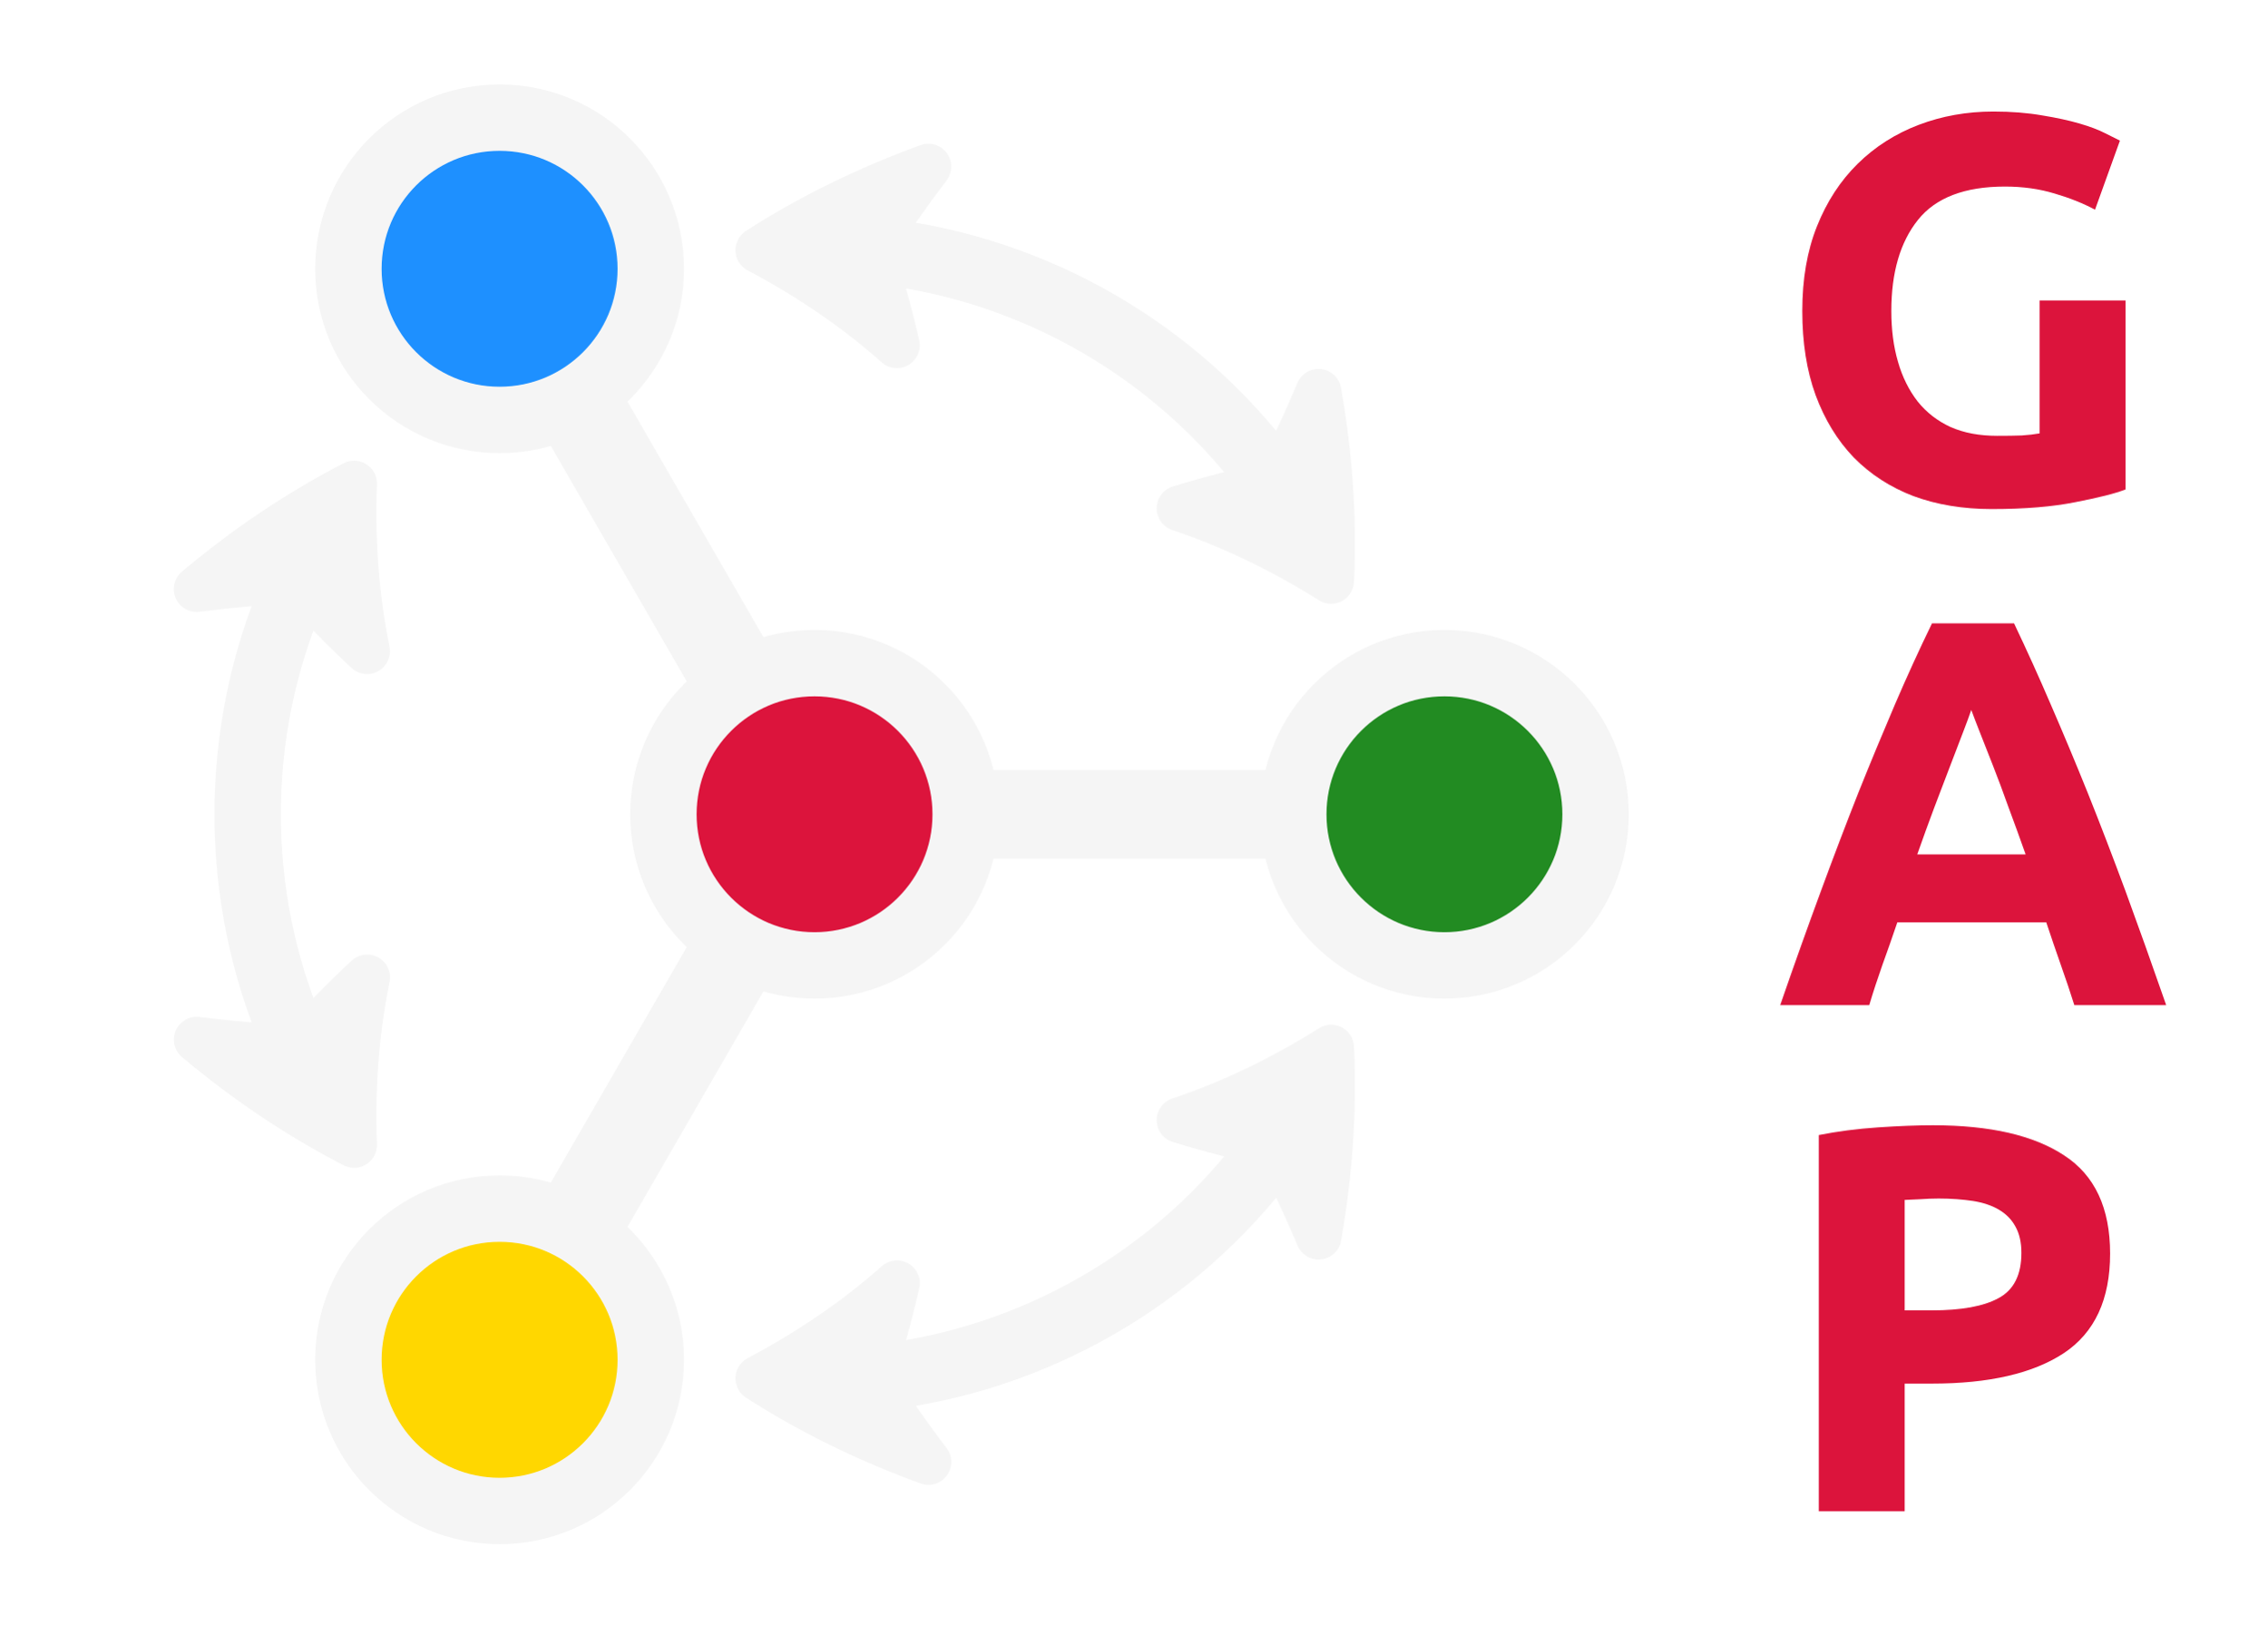
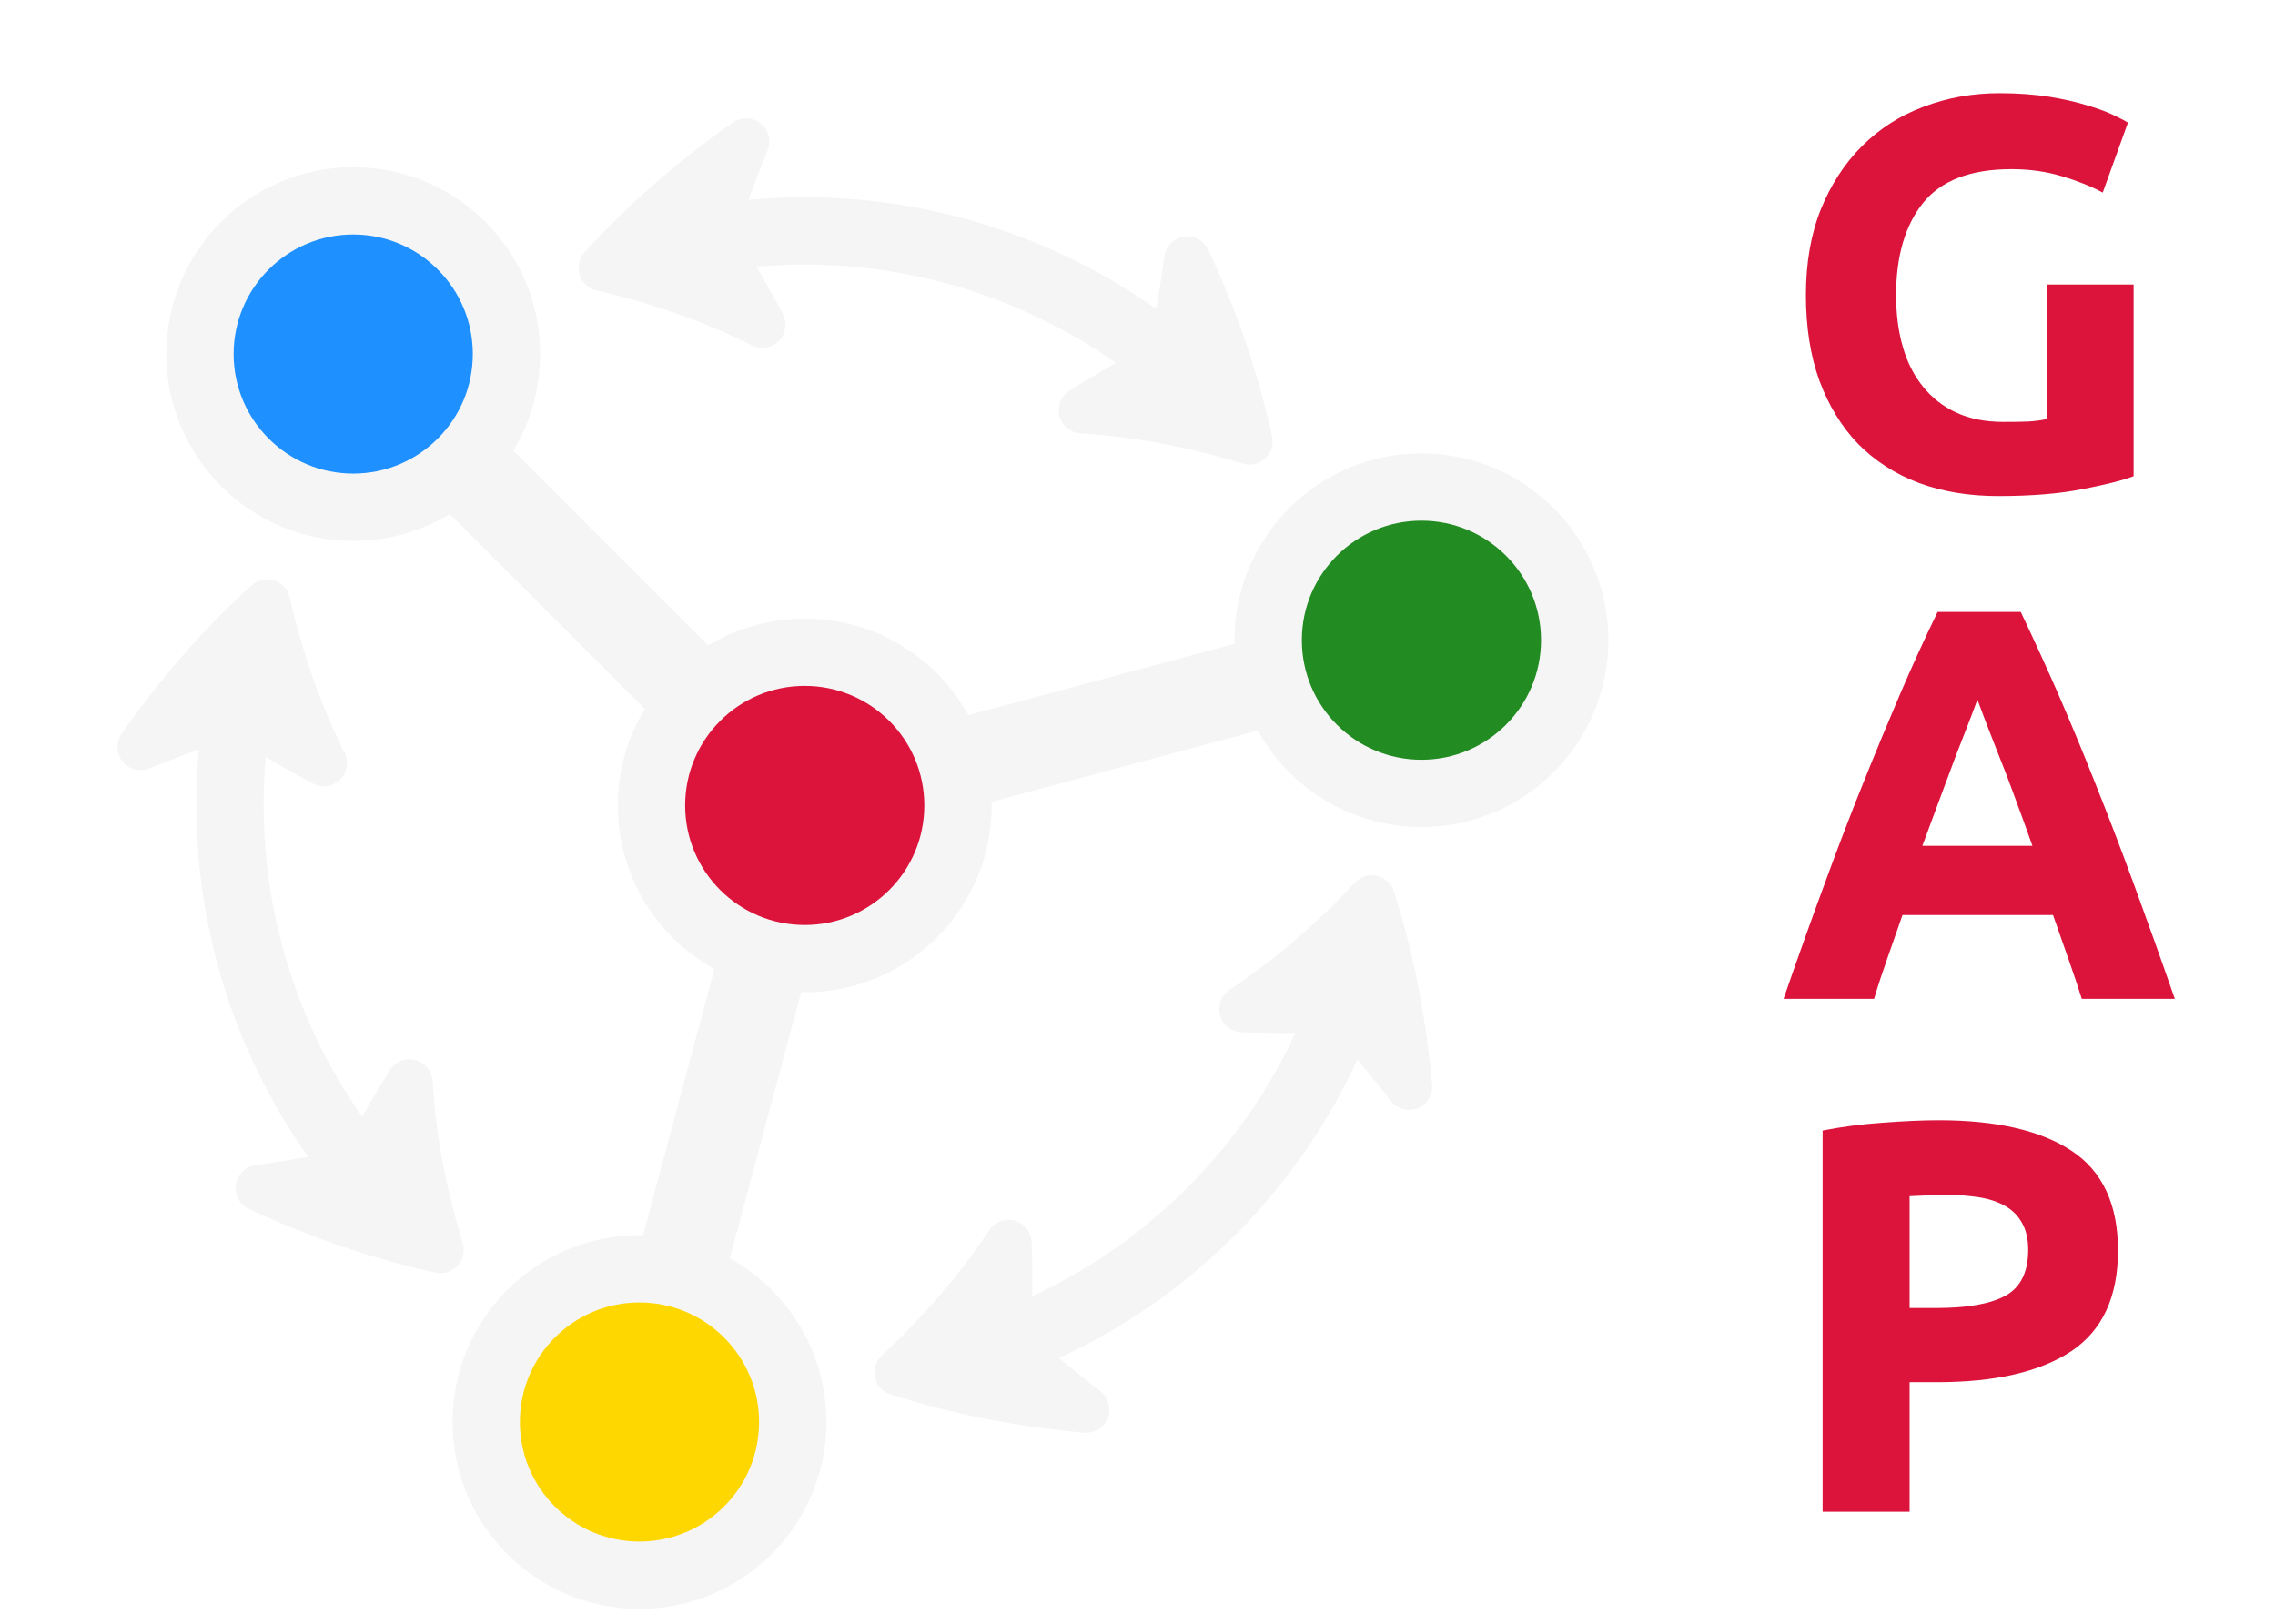
- <svg xmlns="http://www.w3.org/2000/svg" xmlns:xlink="http://www.w3.org/1999/xlink" width="101.041pt" height="73.288pt" viewBox="0 0 101.041 73.288">
+ <svg xmlns="http://www.w3.org/2000/svg" xmlns:xlink="http://www.w3.org/1999/xlink" width="100.122pt" height="71.451pt" viewBox="0 0 100.122 71.451">
  <defs>
    <g>
      <g id="glyph-0-0">
-         <path d="M 10.266 -14.062 C 8.473 -14.062 7.18 -13.566 6.391 -12.578 C 5.598 -11.586 5.203 -10.234 5.203 -8.516 C 5.203 -7.68 5.301 -6.926 5.5 -6.25 C 5.695 -5.57 5.988 -4.984 6.375 -4.484 C 6.77 -3.992 7.258 -3.613 7.844 -3.344 C 8.438 -3.082 9.129 -2.953 9.922 -2.953 C 10.348 -2.953 10.711 -2.957 11.016 -2.969 C 11.316 -2.988 11.582 -3.02 11.812 -3.062 L 11.812 -8.984 L 15.641 -8.984 L 15.641 -0.562 C 15.18 -0.383 14.441 -0.195 13.422 0 C 12.41 0.207 11.16 0.312 9.672 0.312 C 8.391 0.312 7.227 0.117 6.188 -0.266 C 5.156 -0.66 4.27 -1.234 3.531 -1.984 C 2.801 -2.742 2.234 -3.672 1.828 -4.766 C 1.43 -5.859 1.234 -7.109 1.234 -8.516 C 1.234 -9.941 1.453 -11.203 1.891 -12.297 C 2.328 -13.391 2.93 -14.316 3.703 -15.078 C 4.473 -15.836 5.379 -16.414 6.422 -16.812 C 7.461 -17.207 8.57 -17.406 9.75 -17.406 C 10.551 -17.406 11.273 -17.348 11.922 -17.234 C 12.566 -17.129 13.117 -17.008 13.578 -16.875 C 14.047 -16.738 14.43 -16.594 14.734 -16.438 C 15.035 -16.289 15.254 -16.18 15.391 -16.109 L 14.281 -13.031 C 13.758 -13.312 13.16 -13.551 12.484 -13.75 C 11.805 -13.957 11.066 -14.062 10.266 -14.062 Z M 10.266 -14.062 " />
+         <path d="M 10.281 -14.078 C 8.488 -14.078 7.191 -13.582 6.391 -12.594 C 5.598 -11.602 5.203 -10.25 5.203 -8.531 C 5.203 -7.695 5.301 -6.938 5.5 -6.25 C 5.695 -5.57 5.992 -4.988 6.391 -4.5 C 6.785 -4.008 7.273 -3.629 7.859 -3.359 C 8.453 -3.086 9.141 -2.953 9.922 -2.953 C 10.348 -2.953 10.711 -2.957 11.016 -2.969 C 11.328 -2.988 11.598 -3.023 11.828 -3.078 L 11.828 -9 L 15.656 -9 L 15.656 -0.562 C 15.195 -0.383 14.457 -0.195 13.438 0 C 12.426 0.207 11.176 0.312 9.688 0.312 C 8.406 0.312 7.242 0.117 6.203 -0.266 C 5.16 -0.66 4.27 -1.234 3.531 -1.984 C 2.801 -2.742 2.234 -3.672 1.828 -4.766 C 1.43 -5.867 1.234 -7.125 1.234 -8.531 C 1.234 -9.957 1.453 -11.219 1.891 -12.312 C 2.336 -13.406 2.941 -14.332 3.703 -15.094 C 4.473 -15.863 5.379 -16.441 6.422 -16.828 C 7.461 -17.223 8.57 -17.422 9.75 -17.422 C 10.562 -17.422 11.289 -17.367 11.938 -17.266 C 12.582 -17.16 13.133 -17.035 13.594 -16.891 C 14.062 -16.754 14.445 -16.613 14.75 -16.469 C 15.062 -16.32 15.281 -16.207 15.406 -16.125 L 14.297 -13.047 C 13.773 -13.328 13.176 -13.566 12.5 -13.766 C 11.82 -13.973 11.082 -14.078 10.281 -14.078 Z M 10.281 -14.078 " />
      </g>
      <g id="glyph-0-1">
-         <path d="M 13.359 0 C 13.172 -0.594 12.969 -1.195 12.75 -1.812 C 12.531 -2.438 12.316 -3.062 12.109 -3.688 L 5.469 -3.688 C 5.258 -3.062 5.039 -2.438 4.812 -1.812 C 4.594 -1.195 4.395 -0.594 4.219 0 L 0.25 0 C 0.883 -1.832 1.488 -3.523 2.062 -5.078 C 2.633 -6.629 3.191 -8.094 3.734 -9.469 C 4.285 -10.844 4.828 -12.148 5.359 -13.391 C 5.891 -14.629 6.441 -15.836 7.016 -17.016 L 10.672 -17.016 C 11.234 -15.836 11.781 -14.629 12.312 -13.391 C 12.852 -12.148 13.398 -10.844 13.953 -9.469 C 14.504 -8.094 15.066 -6.629 15.641 -5.078 C 16.211 -3.523 16.816 -1.832 17.453 0 Z M 8.766 -13.156 C 8.68 -12.906 8.555 -12.566 8.391 -12.141 C 8.234 -11.723 8.047 -11.234 7.828 -10.672 C 7.617 -10.117 7.383 -9.504 7.125 -8.828 C 6.875 -8.16 6.617 -7.457 6.359 -6.719 L 11.188 -6.719 C 10.926 -7.457 10.672 -8.16 10.422 -8.828 C 10.18 -9.504 9.953 -10.117 9.734 -10.672 C 9.516 -11.234 9.32 -11.723 9.156 -12.141 C 8.988 -12.566 8.859 -12.906 8.766 -13.156 Z M 8.766 -13.156 " />
+         <path d="M 13.375 0 C 13.188 -0.594 12.984 -1.195 12.766 -1.812 C 12.547 -2.438 12.328 -3.062 12.109 -3.688 L 5.484 -3.688 C 5.266 -3.062 5.047 -2.438 4.828 -1.812 C 4.609 -1.195 4.41 -0.594 4.234 0 L 0.25 0 C 0.883 -1.832 1.488 -3.523 2.062 -5.078 C 2.633 -6.641 3.195 -8.109 3.75 -9.484 C 4.301 -10.859 4.844 -12.164 5.375 -13.406 C 5.906 -14.645 6.457 -15.852 7.031 -17.031 L 10.688 -17.031 C 11.25 -15.852 11.801 -14.645 12.344 -13.406 C 12.883 -12.164 13.426 -10.859 13.969 -9.484 C 14.52 -8.109 15.082 -6.641 15.656 -5.078 C 16.227 -3.523 16.832 -1.832 17.469 0 Z M 8.781 -13.172 C 8.695 -12.93 8.57 -12.598 8.406 -12.172 C 8.238 -11.742 8.047 -11.25 7.828 -10.688 C 7.617 -10.133 7.391 -9.52 7.141 -8.844 C 6.891 -8.176 6.629 -7.473 6.359 -6.734 L 11.203 -6.734 C 10.941 -7.473 10.688 -8.176 10.438 -8.844 C 10.195 -9.52 9.961 -10.133 9.734 -10.688 C 9.516 -11.25 9.32 -11.742 9.156 -12.172 C 9 -12.598 8.875 -12.93 8.781 -13.172 Z M 8.781 -13.172 " />
      </g>
      <g id="glyph-0-2">
-         <path d="M 7.062 -17.203 C 9.602 -17.203 11.551 -16.754 12.906 -15.859 C 14.27 -14.973 14.953 -13.516 14.953 -11.484 C 14.953 -9.441 14.266 -7.961 12.891 -7.047 C 11.516 -6.141 9.551 -5.688 7 -5.688 L 5.797 -5.688 L 5.797 0 L 1.969 0 L 1.969 -16.766 C 2.801 -16.93 3.68 -17.047 4.609 -17.109 C 5.547 -17.172 6.363 -17.203 7.062 -17.203 Z M 7.312 -13.938 C 7.031 -13.938 6.754 -13.926 6.484 -13.906 C 6.223 -13.895 5.992 -13.883 5.797 -13.875 L 5.797 -8.953 L 7 -8.953 C 8.32 -8.953 9.316 -9.133 9.984 -9.5 C 10.66 -9.863 11 -10.535 11 -11.516 C 11 -11.984 10.91 -12.375 10.734 -12.688 C 10.566 -13 10.32 -13.25 10 -13.438 C 9.688 -13.625 9.301 -13.754 8.844 -13.828 C 8.383 -13.898 7.875 -13.938 7.312 -13.938 Z M 7.312 -13.938 " />
+         <path d="M 7.078 -17.234 C 9.617 -17.234 11.566 -16.785 12.922 -15.891 C 14.285 -14.992 14.969 -13.531 14.969 -11.5 C 14.969 -9.457 14.281 -7.977 12.906 -7.062 C 11.531 -6.156 9.562 -5.703 7 -5.703 L 5.797 -5.703 L 5.797 0 L 1.969 0 L 1.969 -16.781 C 2.801 -16.945 3.68 -17.062 4.609 -17.125 C 5.547 -17.195 6.367 -17.234 7.078 -17.234 Z M 7.328 -13.953 C 7.047 -13.953 6.77 -13.941 6.5 -13.922 C 6.227 -13.91 5.992 -13.898 5.797 -13.891 L 5.797 -8.969 L 7 -8.969 C 8.332 -8.969 9.332 -9.145 10 -9.5 C 10.676 -9.863 11.016 -10.539 11.016 -11.531 C 11.016 -12 10.926 -12.391 10.75 -12.703 C 10.582 -13.016 10.336 -13.266 10.016 -13.453 C 9.691 -13.641 9.301 -13.77 8.844 -13.844 C 8.383 -13.914 7.879 -13.953 7.328 -13.953 Z M 7.328 -13.953 " />
      </g>
    </g>
    <clipPath id="clip-0">
-       <path clip-rule="nonzero" d="M 0.012 0 L 90 0 L 90 72.582 L 0.012 72.582 Z M 0.012 0 " />
+       <path clip-rule="nonzero" d="M 0 0.039 L 99.25 0.039 L 99.25 70.867 L 0 70.867 Z M 0 0.039 " />
    </clipPath>
    <clipPath id="clip-1">
-       <path clip-rule="nonzero" d="M 0.012 0 L 85 0 L 85 72.582 L 0.012 72.582 Z M 0.012 0 " />
+       <path clip-rule="nonzero" d="M 0 0.039 L 88 0.039 L 88 70.867 L 0 70.867 Z M 0 0.039 " />
    </clipPath>
    <clipPath id="clip-2">
-       <path clip-rule="nonzero" d="M 15 0 L 100.078 0 L 100.078 72.582 L 15 72.582 Z M 15 0 " />
+       <path clip-rule="nonzero" d="M 0 0.039 L 90 0.039 L 90 70.867 L 0 70.867 Z M 0 0.039 " />
    </clipPath>
    <clipPath id="clip-3">
-       <path clip-rule="nonzero" d="M 0.012 0 L 71 0 L 71 61 L 0.012 61 Z M 0.012 0 " />
+       <path clip-rule="nonzero" d="M 0 0.039 L 85 0.039 L 85 70.867 L 0 70.867 Z M 0 0.039 " />
    </clipPath>
    <clipPath id="clip-4">
-       <path clip-rule="nonzero" d="M 0.012 12 L 71 12 L 71 72.582 L 0.012 72.582 Z M 0.012 12 " />
+       <path clip-rule="nonzero" d="M 13 0.039 L 99.25 0.039 L 99.25 70.867 L 13 70.867 Z M 13 0.039 " />
    </clipPath>
    <clipPath id="clip-5">
-       <path clip-rule="nonzero" d="M 0.012 0 L 99 0 L 99 64 L 0.012 64 Z M 0.012 0 " />
+       <path clip-rule="nonzero" d="M 0 0.039 L 65 0.039 L 65 65 L 0 65 Z M 0 0.039 " />
    </clipPath>
    <clipPath id="clip-6">
-       <path clip-rule="nonzero" d="M 0.012 0 L 55 0 L 55 72.582 L 0.012 72.582 Z M 0.012 0 " />
+       <path clip-rule="nonzero" d="M 0 13 L 77 13 L 77 70.867 L 0 70.867 Z M 0 13 " />
    </clipPath>
    <clipPath id="clip-7">
-       <path clip-rule="nonzero" d="M 0.012 9 L 99 9 L 99 72.582 L 0.012 72.582 Z M 0.012 9 " />
+       <path clip-rule="nonzero" d="M 0 0.039 L 93 0.039 L 93 58 L 0 58 Z M 0 0.039 " />
+     </clipPath>
+     <clipPath id="clip-8">
+       <path clip-rule="nonzero" d="M 0 0.039 L 58 0.039 L 58 70.867 L 0 70.867 Z M 0 0.039 " />
+     </clipPath>
+     <clipPath id="clip-9">
+       <path clip-rule="nonzero" d="M 2 2 L 99.25 2 L 99.25 70.867 L 2 70.867 Z M 2 2 " />
    </clipPath>
  </defs>
-   <path fill="none" stroke-width="3.985" stroke-linecap="butt" stroke-linejoin="miter" stroke="rgb(95.999%, 95.999%, 95.999%)" stroke-opacity="1" stroke-miterlimit="10" d="M 5.67 -0.002 L 22.677 -0.002 " transform="matrix(0.990378, 0, 0, -0.990378, 36.30263, 36.29142)" />
  <g clip-path="url(#clip-0)">
-     <path fill="none" stroke-width="3.985" stroke-linecap="butt" stroke-linejoin="miter" stroke="rgb(95.999%, 95.999%, 95.999%)" stroke-opacity="1" stroke-miterlimit="10" d="M -2.834 4.909 L -11.337 19.641 " transform="matrix(0.990378, 0, 0, -0.990378, 36.30263, 36.29142)" />
-     <path fill="none" stroke-width="3.985" stroke-linecap="butt" stroke-linejoin="miter" stroke="rgb(95.999%, 95.999%, 95.999%)" stroke-opacity="1" stroke-miterlimit="10" d="M -2.834 -4.908 L -11.337 -19.64 " transform="matrix(0.990378, 0, 0, -0.990378, 36.30263, 36.29142)" />
+     <path fill="none" stroke-width="3.985" stroke-linecap="butt" stroke-linejoin="miter" stroke="rgb(95.999%, 95.999%, 95.999%)" stroke-opacity="1" stroke-miterlimit="10" d="M 5.477 1.467 L 21.905 5.868 " transform="matrix(0.991307, 0, 0, -0.991307, 35.41444, 35.45388)" />
  </g>
-   <path fill-rule="nonzero" fill="rgb(86.4%, 7.999%, 23.499%)" fill-opacity="1" d="M 43.039 36.293 C 43.039 32.57 40.023 29.555 36.301 29.555 C 32.582 29.555 29.566 32.57 29.566 36.293 C 29.566 40.012 32.582 43.027 36.301 43.027 C 40.023 43.027 43.039 40.012 43.039 36.293 Z M 43.039 36.293 " />
  <g clip-path="url(#clip-1)">
-     <path fill="none" stroke-width="2.989" stroke-linecap="butt" stroke-linejoin="miter" stroke="rgb(95.999%, 95.999%, 95.999%)" stroke-opacity="1" stroke-miterlimit="10" d="M 6.802 -0.002 C 6.802 3.757 3.757 6.802 -0.002 6.802 C -3.757 6.802 -6.802 3.757 -6.802 -0.002 C -6.802 -3.756 -3.757 -6.801 -0.002 -6.801 C 3.757 -6.801 6.802 -3.756 6.802 -0.002 Z M 6.802 -0.002 " transform="matrix(0.990378, 0, 0, -0.990378, 36.30263, 36.29142)" />
+     <path fill="none" stroke-width="3.985" stroke-linecap="butt" stroke-linejoin="miter" stroke="rgb(95.999%, 95.999%, 95.999%)" stroke-opacity="1" stroke-miterlimit="10" d="M -4.008 4.008 L -16.034 16.035 " transform="matrix(0.991307, 0, 0, -0.991307, 35.41444, 35.45388)" />
  </g>
-   <path fill-rule="nonzero" fill="rgb(13.199%, 54.5%, 13.199%)" fill-opacity="1" d="M 71.113 36.293 C 71.113 32.57 68.098 29.555 64.375 29.555 C 60.656 29.555 57.641 32.57 57.641 36.293 C 57.641 40.012 60.656 43.027 64.375 43.027 C 68.098 43.027 71.113 40.012 71.113 36.293 Z M 71.113 36.293 " />
  <g clip-path="url(#clip-2)">
-     <path fill="none" stroke-width="2.989" stroke-linecap="butt" stroke-linejoin="miter" stroke="rgb(95.999%, 95.999%, 95.999%)" stroke-opacity="1" stroke-miterlimit="10" d="M 35.149 -0.002 C 35.149 3.757 32.104 6.802 28.345 6.802 C 24.59 6.802 21.545 3.757 21.545 -0.002 C 21.545 -3.756 24.59 -6.801 28.345 -6.801 C 32.104 -6.801 35.149 -3.756 35.149 -0.002 Z M 35.149 -0.002 " transform="matrix(0.990378, 0, 0, -0.990378, 36.30263, 36.29142)" />
+     <path fill="none" stroke-width="3.985" stroke-linecap="butt" stroke-linejoin="miter" stroke="rgb(95.999%, 95.999%, 95.999%)" stroke-opacity="1" stroke-miterlimit="10" d="M -1.466 -5.477 L -5.868 -21.905 " transform="matrix(0.991307, 0, 0, -0.991307, 35.41444, 35.45388)" />
  </g>
-   <path fill-rule="nonzero" fill="rgb(11.6%, 56.499%, 100%)" fill-opacity="1" d="M 29.004 11.98 C 29.004 8.258 25.988 5.242 22.266 5.242 C 18.543 5.242 15.527 8.258 15.527 11.98 C 15.527 15.699 18.543 18.715 22.266 18.715 C 25.988 18.715 29.004 15.699 29.004 11.98 Z M 29.004 11.98 " />
+   <path fill-rule="nonzero" fill="rgb(86.4%, 7.999%, 23.499%)" fill-opacity="1" d="M 42.16 35.453 C 42.16 31.73 39.141 28.711 35.414 28.711 C 31.691 28.711 28.672 31.73 28.672 35.453 C 28.672 39.18 31.691 42.199 35.414 42.199 C 39.141 42.199 42.16 39.18 42.16 35.453 Z M 42.16 35.453 " />
  <g clip-path="url(#clip-3)">
-     <path fill="none" stroke-width="2.989" stroke-linecap="butt" stroke-linejoin="miter" stroke="rgb(95.999%, 95.999%, 95.999%)" stroke-opacity="1" stroke-miterlimit="10" d="M -7.37 24.547 C -7.37 28.306 -10.415 31.351 -14.173 31.351 C -17.932 31.351 -20.977 28.306 -20.977 24.547 C -20.977 20.792 -17.932 17.747 -14.173 17.747 C -10.415 17.747 -7.37 20.792 -7.37 24.547 Z M -7.37 24.547 " transform="matrix(0.990378, 0, 0, -0.990378, 36.30263, 36.29142)" />
+     <path fill="none" stroke-width="2.989" stroke-linecap="butt" stroke-linejoin="miter" stroke="rgb(95.999%, 95.999%, 95.999%)" stroke-opacity="1" stroke-miterlimit="10" d="M 6.805 0.001 C 6.805 3.756 3.759 6.802 -0 6.802 C -3.756 6.802 -6.802 3.756 -6.802 0.001 C -6.802 -3.758 -3.756 -6.804 -0 -6.804 C 3.759 -6.804 6.805 -3.758 6.805 0.001 Z M 6.805 0.001 " transform="matrix(0.991307, 0, 0, -0.991307, 35.41444, 35.45388)" />
  </g>
-   <path fill-rule="nonzero" fill="rgb(100%, 84.399%, 0%)" fill-opacity="1" d="M 29.004 60.605 C 29.004 56.883 25.988 53.867 22.266 53.867 C 18.543 53.867 15.527 56.883 15.527 60.605 C 15.527 64.324 18.543 67.344 22.266 67.344 C 25.988 67.344 29.004 64.324 29.004 60.605 Z M 29.004 60.605 " />
+   <path fill-rule="nonzero" fill="rgb(13.199%, 54.5%, 13.199%)" fill-opacity="1" d="M 69.301 28.18 C 69.301 24.457 66.281 21.438 62.559 21.438 C 58.832 21.438 55.812 24.457 55.812 28.18 C 55.812 31.906 58.832 34.926 62.559 34.926 C 66.281 34.926 69.301 31.906 69.301 28.18 Z M 69.301 28.18 " />
  <g clip-path="url(#clip-4)">
-     <path fill="none" stroke-width="2.989" stroke-linecap="butt" stroke-linejoin="miter" stroke="rgb(95.999%, 95.999%, 95.999%)" stroke-opacity="1" stroke-miterlimit="10" d="M -7.37 -24.55 C -7.37 -20.791 -10.415 -17.747 -14.173 -17.747 C -17.932 -17.747 -20.977 -20.791 -20.977 -24.55 C -20.977 -28.305 -17.932 -31.354 -14.173 -31.354 C -10.415 -31.354 -7.37 -28.305 -7.37 -24.55 Z M -7.37 -24.55 " transform="matrix(0.990378, 0, 0, -0.990378, 36.30263, 36.29142)" />
+     <path fill="none" stroke-width="2.989" stroke-linecap="butt" stroke-linejoin="miter" stroke="rgb(95.999%, 95.999%, 95.999%)" stroke-opacity="1" stroke-miterlimit="10" d="M 34.184 7.338 C 34.184 11.093 31.137 14.139 27.382 14.139 C 23.623 14.139 20.577 11.093 20.577 7.338 C 20.577 3.579 23.623 0.533 27.382 0.533 C 31.137 0.533 34.184 3.579 34.184 7.338 Z M 34.184 7.338 " transform="matrix(0.991307, 0, 0, -0.991307, 35.41444, 35.45388)" />
  </g>
+   <path fill-rule="nonzero" fill="rgb(11.6%, 56.499%, 100%)" fill-opacity="1" d="M 22.289 15.582 C 22.289 11.859 19.27 8.84 15.543 8.84 C 11.82 8.84 8.801 11.859 8.801 15.582 C 8.801 19.309 11.82 22.328 15.543 22.328 C 19.27 22.328 22.289 19.309 22.289 15.582 Z M 22.289 15.582 " />
  <g clip-path="url(#clip-5)">
-     <path fill="none" stroke-width="2.989" stroke-linecap="butt" stroke-linejoin="miter" stroke="rgb(95.999%, 95.999%, 95.999%)" stroke-opacity="1" stroke-miterlimit="10" d="M 20.429 15.282 C 16.252 20.867 9.945 24.512 3.019 25.336 " transform="matrix(0.990378, 0, 0, -0.990378, 36.30263, 36.29142)" />
+     <path fill="none" stroke-width="2.989" stroke-linecap="butt" stroke-linejoin="miter" stroke="rgb(95.999%, 95.999%, 95.999%)" stroke-opacity="1" stroke-miterlimit="10" d="M -13.24 20.046 C -13.24 23.801 -16.286 26.847 -20.046 26.847 C -23.801 26.847 -26.847 23.801 -26.847 20.046 C -26.847 16.287 -23.801 13.241 -20.046 13.241 C -16.286 13.241 -13.24 16.287 -13.24 20.046 Z M -13.24 20.046 " transform="matrix(0.991307, 0, 0, -0.991307, 35.41444, 35.45388)" />
  </g>
-   <path fill-rule="nonzero" fill="rgb(95.999%, 95.999%, 95.999%)" fill-opacity="1" stroke-width="2.057" stroke-linecap="butt" stroke-linejoin="round" stroke="rgb(95.999%, 95.999%, 95.999%)" stroke-opacity="1" stroke-miterlimit="10" d="M 23.249 10.502 C 23.383 13.247 23.194 16.103 22.681 19.013 C 22.086 17.594 21.439 16.209 20.733 14.868 C 19.266 14.568 17.83 14.202 16.426 13.768 C 18.721 12.999 21.013 11.906 23.249 10.502 Z M 23.249 10.502 " transform="matrix(0.990378, 0, 0, -0.990378, 36.30263, 36.29142)" />
-   <path fill-rule="nonzero" fill="rgb(95.999%, 95.999%, 95.999%)" fill-opacity="1" stroke-width="2.057" stroke-linecap="butt" stroke-linejoin="round" stroke="rgb(95.999%, 95.999%, 95.999%)" stroke-opacity="1" stroke-miterlimit="10" d="M -2.53 25.387 C -0.195 24.153 1.895 22.713 3.706 21.108 C 3.382 22.54 2.98 23.967 2.511 25.391 C 3.315 26.669 4.191 27.923 5.122 29.15 C 2.349 28.136 -0.219 26.874 -2.53 25.387 Z M -2.53 25.387 " transform="matrix(0.990378, 0, 0, -0.990378, 36.30263, 36.29142)" />
+   <path fill-rule="nonzero" fill="rgb(100%, 84.399%, 0%)" fill-opacity="1" d="M 34.887 62.598 C 34.887 58.871 31.867 55.852 28.141 55.852 C 24.418 55.852 21.398 58.871 21.398 62.598 C 21.398 66.32 24.418 69.34 28.141 69.34 C 31.867 69.34 34.887 66.32 34.887 62.598 Z M 34.887 62.598 " />
  <g clip-path="url(#clip-6)">
-     <path fill="none" stroke-width="2.989" stroke-linecap="butt" stroke-linejoin="miter" stroke="rgb(95.999%, 95.999%, 95.999%)" stroke-opacity="1" stroke-miterlimit="10" d="M -23.45 10.052 C -26.199 3.643 -26.199 -3.642 -23.45 -10.051 " transform="matrix(0.990378, 0, 0, -0.990378, 36.30263, 36.29142)" />
+     <path fill="none" stroke-width="2.989" stroke-linecap="butt" stroke-linejoin="miter" stroke="rgb(95.999%, 95.999%, 95.999%)" stroke-opacity="1" stroke-miterlimit="10" d="M -0.532 -27.382 C -0.532 -23.623 -3.578 -20.577 -7.338 -20.577 C -11.093 -20.577 -14.139 -23.623 -14.139 -27.382 C -14.139 -31.137 -11.093 -34.183 -7.338 -34.183 C -3.578 -34.183 -0.532 -31.137 -0.532 -27.382 Z M -0.532 -27.382 " transform="matrix(0.991307, 0, 0, -0.991307, 35.41444, 35.45388)" />
  </g>
-   <path fill-rule="nonzero" fill="rgb(95.999%, 95.999%, 95.999%)" fill-opacity="1" stroke-width="2.057" stroke-linecap="butt" stroke-linejoin="round" stroke="rgb(95.999%, 95.999%, 95.999%)" stroke-opacity="1" stroke-miterlimit="10" d="M -20.721 14.884 C -23.162 13.626 -25.545 12.036 -27.808 10.135 C -26.278 10.332 -24.756 10.462 -23.245 10.522 C -22.247 9.401 -21.214 8.34 -20.137 7.339 C -20.618 9.713 -20.819 12.245 -20.721 14.884 Z M -20.721 14.884 " transform="matrix(0.990378, 0, 0, -0.990378, 36.30263, 36.29142)" />
-   <path fill-rule="nonzero" fill="rgb(95.999%, 95.999%, 95.999%)" fill-opacity="1" stroke-width="2.057" stroke-linecap="butt" stroke-linejoin="round" stroke="rgb(95.999%, 95.999%, 95.999%)" stroke-opacity="1" stroke-miterlimit="10" d="M -20.721 -14.883 C -20.819 -12.244 -20.618 -9.712 -20.133 -7.342 C -21.21 -8.344 -22.247 -9.405 -23.245 -10.521 C -24.756 -10.462 -26.278 -10.335 -27.805 -10.142 C -25.545 -12.035 -23.162 -13.625 -20.721 -14.883 Z M -20.721 -14.883 " transform="matrix(0.990378, 0, 0, -0.990378, 36.30263, 36.29142)" />
  <g clip-path="url(#clip-7)">
-     <path fill="none" stroke-width="2.989" stroke-linecap="butt" stroke-linejoin="miter" stroke="rgb(95.999%, 95.999%, 95.999%)" stroke-opacity="1" stroke-miterlimit="10" d="M 3.019 -25.335 C 9.945 -24.511 16.256 -20.866 20.433 -15.281 " transform="matrix(0.990378, 0, 0, -0.990378, 36.30263, 36.29142)" />
+     <path fill="none" stroke-width="2.989" stroke-linecap="butt" stroke-linejoin="miter" stroke="rgb(95.999%, 95.999%, 95.999%)" stroke-opacity="1" stroke-miterlimit="10" d="M 15.781 20.05 C 10.3 24.365 3.262 26.248 -3.641 25.252 " transform="matrix(0.991307, 0, 0, -0.991307, 35.41444, 35.45388)" />
  </g>
-   <path fill-rule="nonzero" fill="rgb(95.999%, 95.999%, 95.999%)" fill-opacity="1" stroke-width="2.057" stroke-linecap="butt" stroke-linejoin="round" stroke="rgb(95.999%, 95.999%, 95.999%)" stroke-opacity="1" stroke-miterlimit="10" d="M -2.53 -25.386 C -0.219 -26.873 2.349 -28.139 5.126 -29.149 C 4.191 -27.923 3.319 -26.668 2.511 -25.39 C 2.984 -23.97 3.382 -22.539 3.71 -21.107 C 1.899 -22.712 -0.195 -24.152 -2.53 -25.386 Z M -2.53 -25.386 " transform="matrix(0.990378, 0, 0, -0.990378, 36.30263, 36.29142)" />
-   <path fill-rule="nonzero" fill="rgb(95.999%, 95.999%, 95.999%)" fill-opacity="1" stroke-width="2.057" stroke-linecap="butt" stroke-linejoin="round" stroke="rgb(95.999%, 95.999%, 95.999%)" stroke-opacity="1" stroke-miterlimit="10" d="M 23.249 -10.501 C 21.013 -11.905 18.721 -13.002 16.426 -13.767 C 17.83 -14.197 19.266 -14.567 20.733 -14.867 C 21.439 -16.208 22.09 -17.589 22.685 -19.009 C 23.194 -16.102 23.383 -13.246 23.249 -10.501 Z M 23.249 -10.501 " transform="matrix(0.990378, 0, 0, -0.990378, 36.30263, 36.29142)" />
+   <path fill-rule="nonzero" fill="rgb(95.999%, 95.999%, 95.999%)" fill-opacity="1" stroke-width="2.057" stroke-linecap="butt" stroke-linejoin="round" stroke="rgb(95.999%, 95.999%, 95.999%)" stroke-opacity="1" stroke-miterlimit="10" d="M 19.742 16.161 C 19.158 18.848 18.236 21.559 16.987 24.239 C 16.782 22.71 16.514 21.205 16.179 19.727 C 14.84 19.057 13.547 18.332 12.302 17.548 C 14.717 17.402 17.216 16.941 19.742 16.161 Z M 19.742 16.161 " transform="matrix(0.991307, 0, 0, -0.991307, 35.41444, 35.45388)" />
+   <path fill-rule="nonzero" fill="rgb(95.999%, 95.999%, 95.999%)" fill-opacity="1" stroke-width="2.057" stroke-linecap="butt" stroke-linejoin="round" stroke="rgb(95.999%, 95.999%, 95.999%)" stroke-opacity="1" stroke-miterlimit="10" d="M -9.012 23.868 C -6.439 23.277 -4.047 22.43 -1.884 21.35 C -2.566 22.647 -3.322 23.924 -4.146 25.177 C -3.701 26.619 -3.18 28.057 -2.597 29.484 C -5.013 27.789 -7.164 25.902 -9.012 23.868 Z M -9.012 23.868 " transform="matrix(0.991307, 0, 0, -0.991307, 35.41444, 35.45388)" />
+   <g clip-path="url(#clip-8)">
+     <path fill="none" stroke-width="2.989" stroke-linecap="butt" stroke-linejoin="miter" stroke="rgb(95.999%, 95.999%, 95.999%)" stroke-opacity="1" stroke-miterlimit="10" d="M -25.255 3.642 C -26.248 -3.262 -24.365 -10.3 -20.05 -15.781 " transform="matrix(0.991307, 0, 0, -0.991307, 35.41444, 35.45388)" />
+   </g>
+   <path fill-rule="nonzero" fill="rgb(95.999%, 95.999%, 95.999%)" fill-opacity="1" stroke-width="2.057" stroke-linecap="butt" stroke-linejoin="round" stroke="rgb(95.999%, 95.999%, 95.999%)" stroke-opacity="1" stroke-miterlimit="10" d="M -23.868 9.013 C -25.901 7.165 -27.789 5.013 -29.483 2.594 C -28.057 3.177 -26.618 3.697 -25.176 4.146 C -23.923 3.323 -22.646 2.566 -21.35 1.88 C -22.43 4.044 -23.277 6.44 -23.868 9.013 Z M -23.868 9.013 " transform="matrix(0.991307, 0, 0, -0.991307, 35.41444, 35.45388)" />
+   <path fill-rule="nonzero" fill="rgb(95.999%, 95.999%, 95.999%)" fill-opacity="1" stroke-width="2.057" stroke-linecap="butt" stroke-linejoin="round" stroke="rgb(95.999%, 95.999%, 95.999%)" stroke-opacity="1" stroke-miterlimit="10" d="M -16.164 -19.741 C -16.941 -17.215 -17.402 -14.721 -17.547 -12.305 C -18.332 -13.547 -19.057 -14.839 -19.727 -16.179 C -21.204 -16.514 -22.71 -16.782 -24.234 -16.991 C -21.559 -18.236 -18.848 -19.158 -16.164 -19.741 Z M -16.164 -19.741 " transform="matrix(0.991307, 0, 0, -0.991307, 35.41444, 35.45388)" />
+   <g clip-path="url(#clip-9)">
+     <path fill="none" stroke-width="2.989" stroke-linecap="butt" stroke-linejoin="miter" stroke="rgb(95.999%, 95.999%, 95.999%)" stroke-opacity="1" stroke-miterlimit="10" d="M 9.473 -23.69 C 15.951 -21.101 21.101 -15.95 23.69 -9.472 " transform="matrix(0.991307, 0, 0, -0.991307, 35.41444, 35.45388)" />
+   </g>
+   <path fill-rule="nonzero" fill="rgb(95.999%, 95.999%, 95.999%)" fill-opacity="1" stroke-width="2.057" stroke-linecap="butt" stroke-linejoin="round" stroke="rgb(95.999%, 95.999%, 95.999%)" stroke-opacity="1" stroke-miterlimit="10" d="M 4.125 -25.175 C 6.746 -26.014 9.551 -26.57 12.495 -26.83 C 11.277 -25.888 10.107 -24.903 8.996 -23.875 C 9.086 -22.381 9.102 -20.896 9.047 -19.43 C 7.711 -21.447 6.064 -23.378 4.125 -25.175 Z M 4.125 -25.175 " transform="matrix(0.991307, 0, 0, -0.991307, 35.41444, 35.45388)" />
+   <path fill-rule="nonzero" fill="rgb(95.999%, 95.999%, 95.999%)" fill-opacity="1" stroke-width="2.057" stroke-linecap="butt" stroke-linejoin="round" stroke="rgb(95.999%, 95.999%, 95.999%)" stroke-opacity="1" stroke-miterlimit="10" d="M 25.176 -4.129 C 23.379 -6.064 21.448 -7.711 19.43 -9.043 C 20.896 -9.102 22.382 -9.082 23.875 -8.995 C 24.904 -10.107 25.889 -11.273 26.831 -12.491 C 26.57 -9.551 26.015 -6.745 25.176 -4.129 Z M 25.176 -4.129 " transform="matrix(0.991307, 0, 0, -0.991307, 35.41444, 35.45388)" />
  <g fill="rgb(86.4%, 7.999%, 23.499%)" fill-opacity="1">
-     <use xlink:href="#glyph-0-0" x="79.092" y="22.376" />
+     <use xlink:href="#glyph-0-0" x="78.244" y="21.524" />
  </g>
  <g fill="rgb(86.4%, 7.999%, 23.499%)" fill-opacity="1">
-     <use xlink:href="#glyph-0-1" x="79.092" y="44.798" />
+     <use xlink:href="#glyph-0-1" x="78.244" y="43.967" />
  </g>
  <g fill="rgb(86.4%, 7.999%, 23.499%)" fill-opacity="1">
-     <use xlink:href="#glyph-0-2" x="79.092" y="67.355" />
+     <use xlink:href="#glyph-0-2" x="78.244" y="66.546" />
  </g>
</svg>
